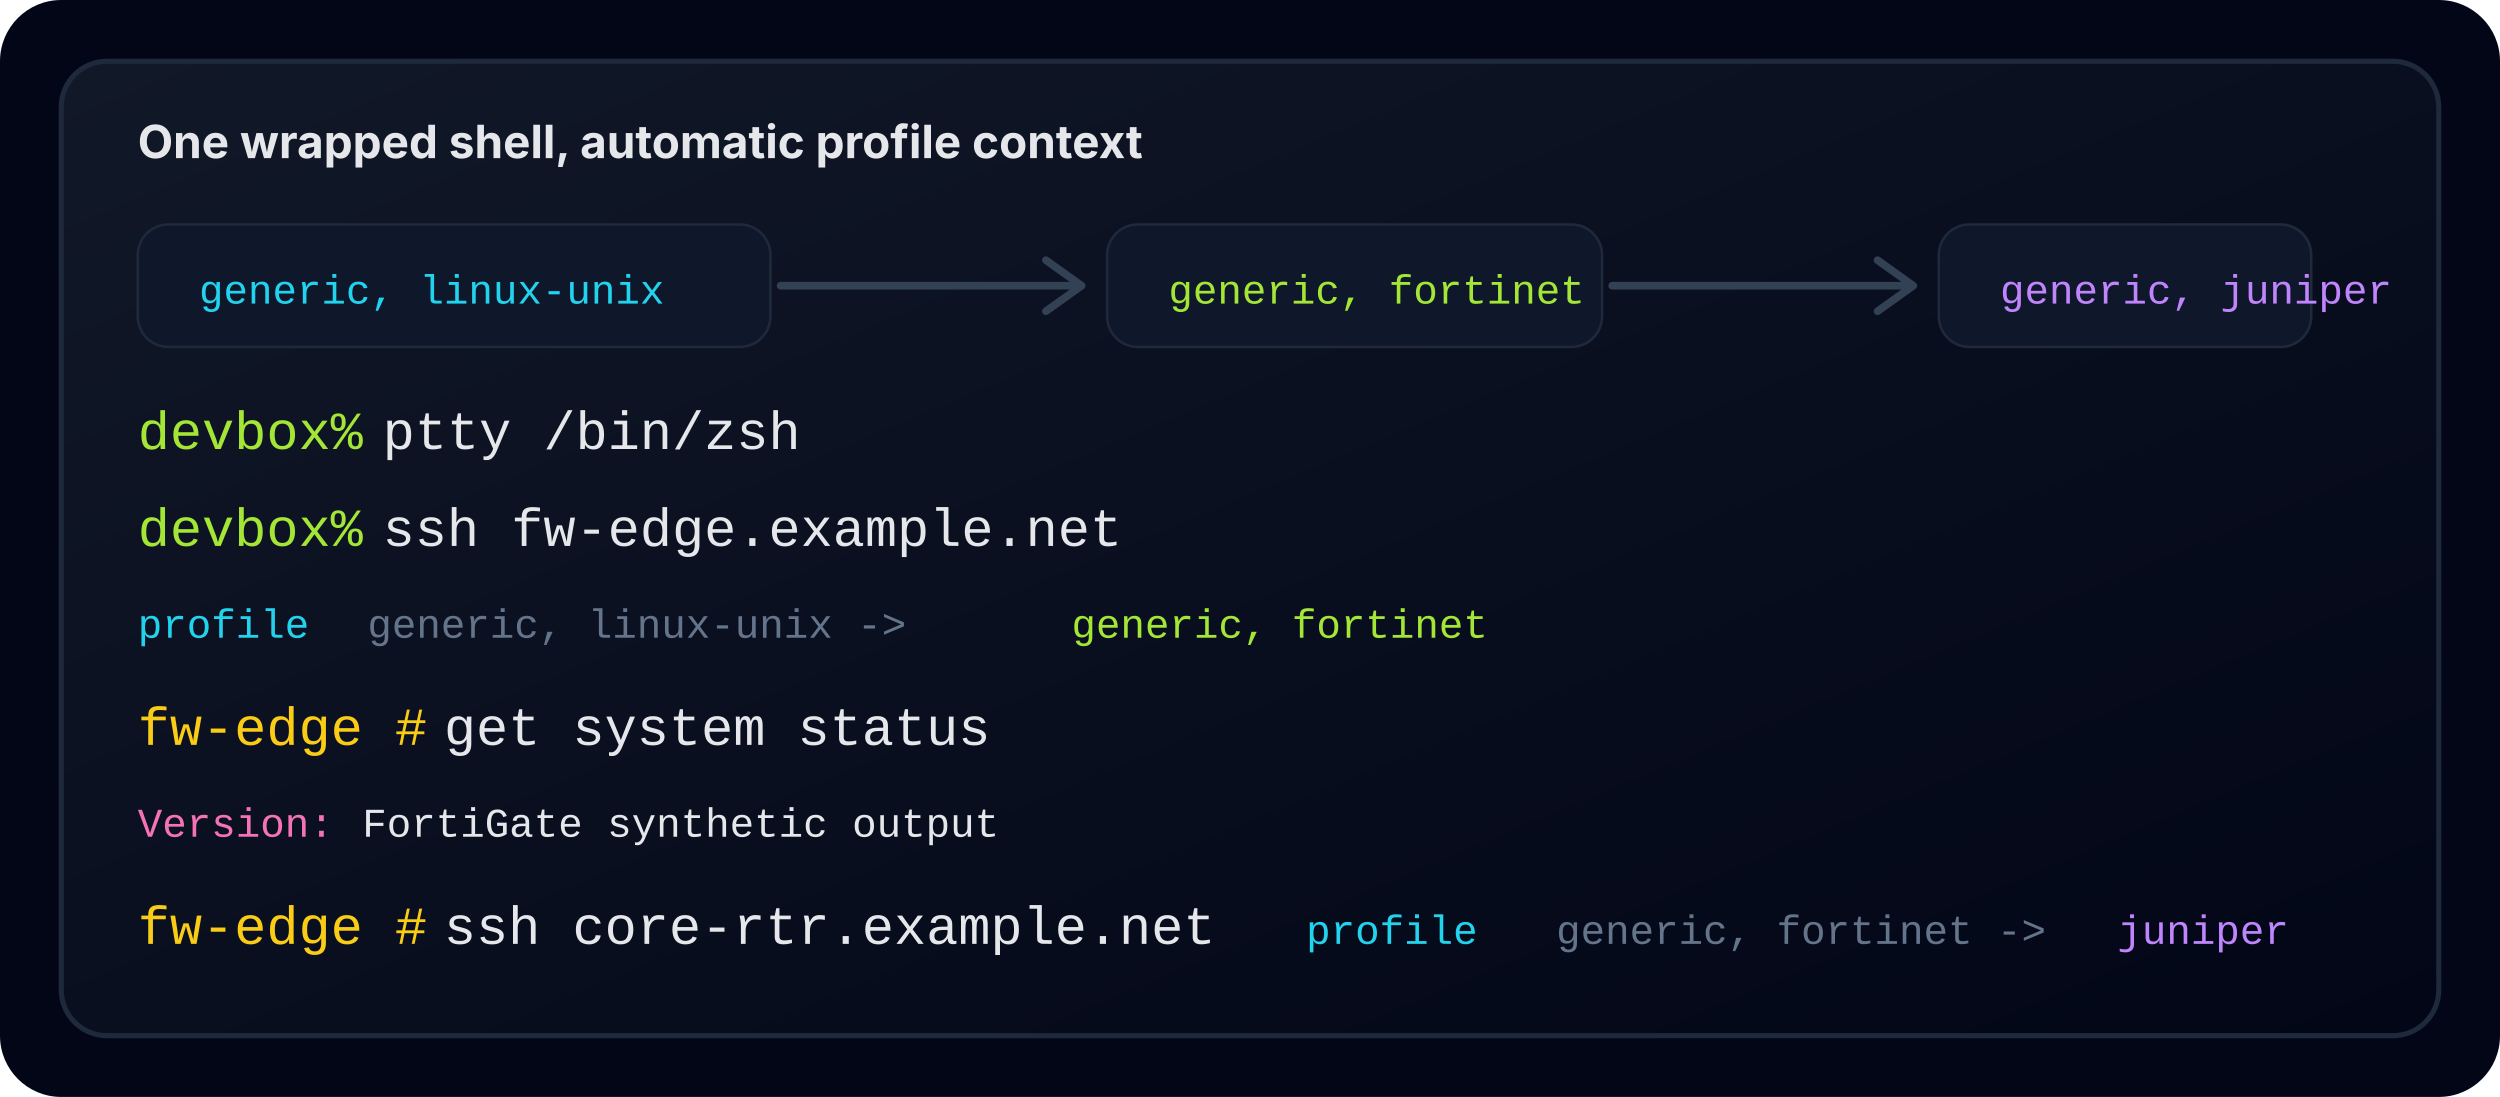
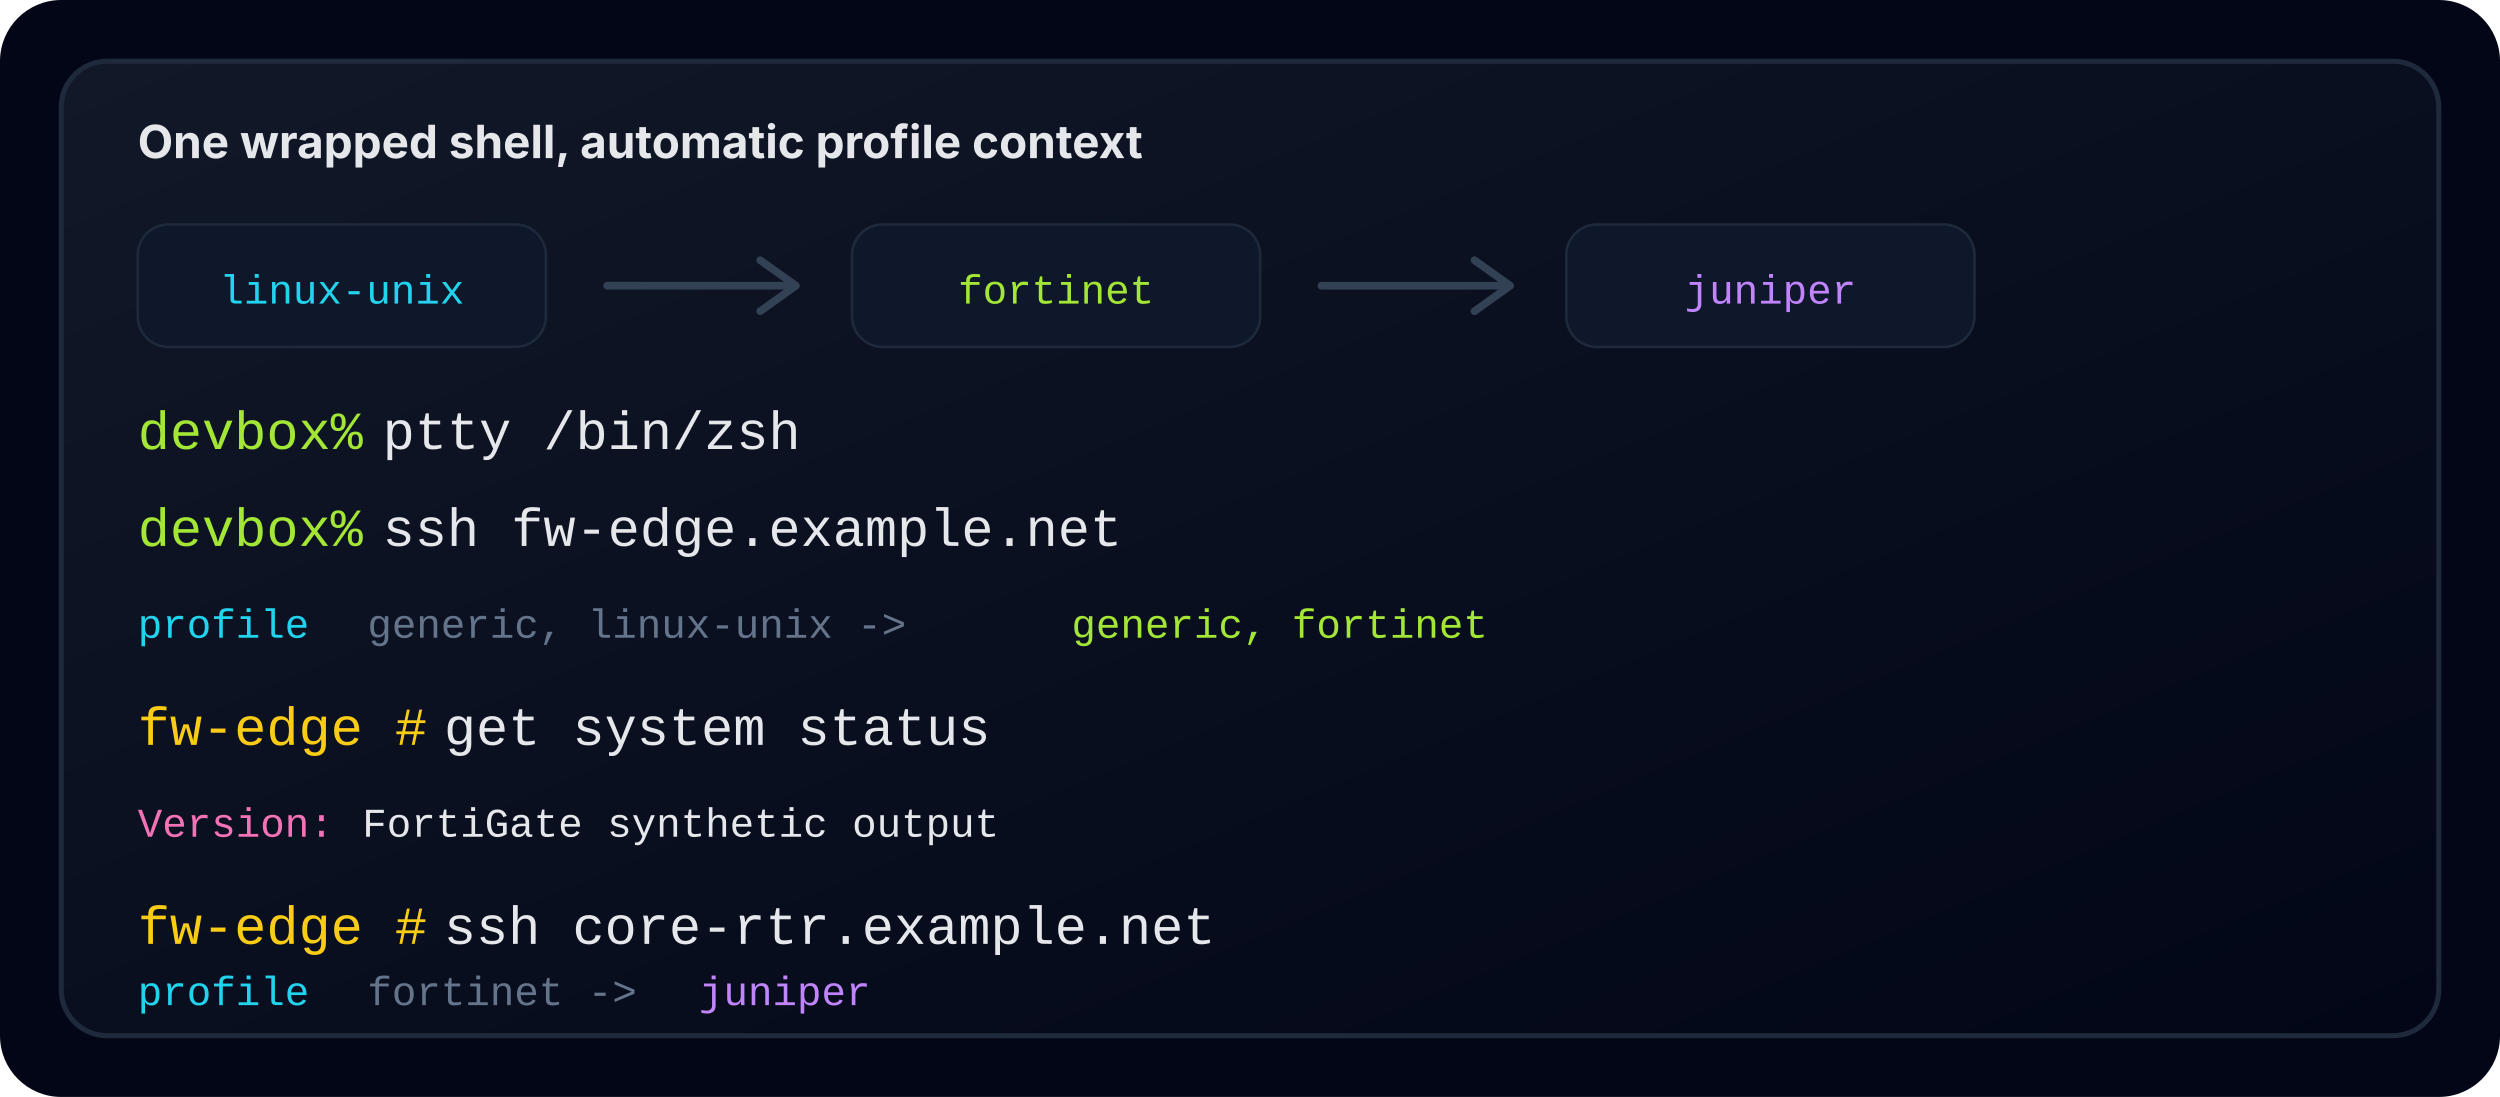
<svg xmlns="http://www.w3.org/2000/svg" width="980" height="430" viewBox="0 0 980 430" role="img" aria-labelledby="title desc">
  <defs>
    <linearGradient id="panel" x1="0" x2="1" y1="0" y2="1">
      <stop offset="0" stop-color="#111827" />
      <stop offset="1" stop-color="#020617" />
    </linearGradient>
    <style>
      .mono { font-family: SFMono-Regular, Consolas, Liberation Mono, Menlo, monospace; font-size: 21px; }
      .small { font-family: SFMono-Regular, Consolas, Liberation Mono, Menlo, monospace; font-size: 16px; }
      .label { font-family: Inter, ui-sans-serif, system-ui, -apple-system, BlinkMacSystemFont, Segoe UI, sans-serif; font-size: 18px; font-weight: 700; }
      .fg { fill: #e5e7eb; }
      .muted { fill: #94a3b8; }
      .dim { fill: #64748b; }
      .cyan { fill: #22d3ee; }
      .green { fill: #a3e635; }
      .yellow { fill: #facc15; }
      .pink { fill: #f472b6; }
      .purple { fill: #c084fc; }
      .blue { fill: #60a5fa; }
    </style>
  </defs>
  <rect width="980" height="430" rx="24" fill="#020617" />
  <rect x="24" y="24" width="932" height="382" rx="18" fill="url(#panel)" stroke="#1e293b" stroke-width="2" />
  <text x="54" y="62" class="label fg">One wrapped shell, automatic profile context</text>
-   <rect x="54" y="88" width="248" height="48" rx="12" fill="#0f172a" stroke="#1e293b" />
-   <text x="78" y="119" class="small cyan">generic, linux-unix</text>
-   <path d="M306 112 H420" stroke="#334155" stroke-width="3" stroke-linecap="round" />
-   <path d="M410 102 L424 112 L410 122" fill="none" stroke="#334155" stroke-width="3" stroke-linecap="round" stroke-linejoin="round" />
-   <rect x="434" y="88" width="194" height="48" rx="12" fill="#0f172a" stroke="#1e293b" />
-   <text x="458" y="119" class="small green">generic, fortinet</text>
-   <path d="M632 112 H746" stroke="#334155" stroke-width="3" stroke-linecap="round" />
-   <path d="M736 102 L750 112 L736 122" fill="none" stroke="#334155" stroke-width="3" stroke-linecap="round" stroke-linejoin="round" />
-   <rect x="760" y="88" width="146" height="48" rx="12" fill="#0f172a" stroke="#1e293b" />
-   <text x="784" y="119" class="small purple">generic, juniper</text>
+   <rect x="54" y="88" width="160" height="48" rx="12" fill="#0f172a" stroke="#1e293b" />
+   <text x="134" y="119" text-anchor="middle" class="small cyan">linux-unix</text>
+   <path d="M238 112 H308" stroke="#334155" stroke-width="3" stroke-linecap="round" />
+   <path d="M298 102 L312 112 L298 122" fill="none" stroke="#334155" stroke-width="3" stroke-linecap="round" stroke-linejoin="round" />
+   <rect x="334" y="88" width="160" height="48" rx="12" fill="#0f172a" stroke="#1e293b" />
+   <text x="414" y="119" text-anchor="middle" class="small green">fortinet</text>
+   <path d="M518 112 H588" stroke="#334155" stroke-width="3" stroke-linecap="round" />
+   <path d="M578 102 L592 112 L578 122" fill="none" stroke="#334155" stroke-width="3" stroke-linecap="round" stroke-linejoin="round" />
+   <rect x="614" y="88" width="160" height="48" rx="12" fill="#0f172a" stroke="#1e293b" />
+   <text x="694" y="119" text-anchor="middle" class="small purple">juniper</text>
  <text x="54" y="176" class="mono green">devbox%</text>
  <text x="150" y="176" class="mono fg">ptty /bin/zsh</text>
  <text x="54" y="214" class="mono green">devbox%</text>
  <text x="150" y="214" class="mono fg">ssh fw-edge.example.net</text>
  <text x="54" y="250" class="small cyan">profile</text>
  <text x="144" y="250" class="small dim">generic, linux-unix -&gt; </text>
  <text x="420" y="250" class="small green">generic, fortinet</text>
  <text x="54" y="292" class="mono yellow">fw-edge #</text>
  <text x="174" y="292" class="mono fg">get system status</text>
  <text x="54" y="328" class="small pink">Version:</text>
  <text x="142" y="328" class="small fg"> FortiGate synthetic output</text>
  <text x="54" y="370" class="mono yellow">fw-edge #</text>
  <text x="174" y="370" class="mono fg">ssh core-rtr.example.net</text>
-   <text x="512" y="370" class="small cyan">profile</text>
-   <text x="610" y="370" class="small dim">generic, fortinet -&gt; </text>
-   <text x="830" y="370" class="small purple">juniper</text>
+   <text x="54" y="394" class="small cyan">profile</text>
+   <text x="144" y="394" class="small dim">fortinet -&gt; </text>
+   <text x="274" y="394" class="small purple">juniper</text>
</svg>
